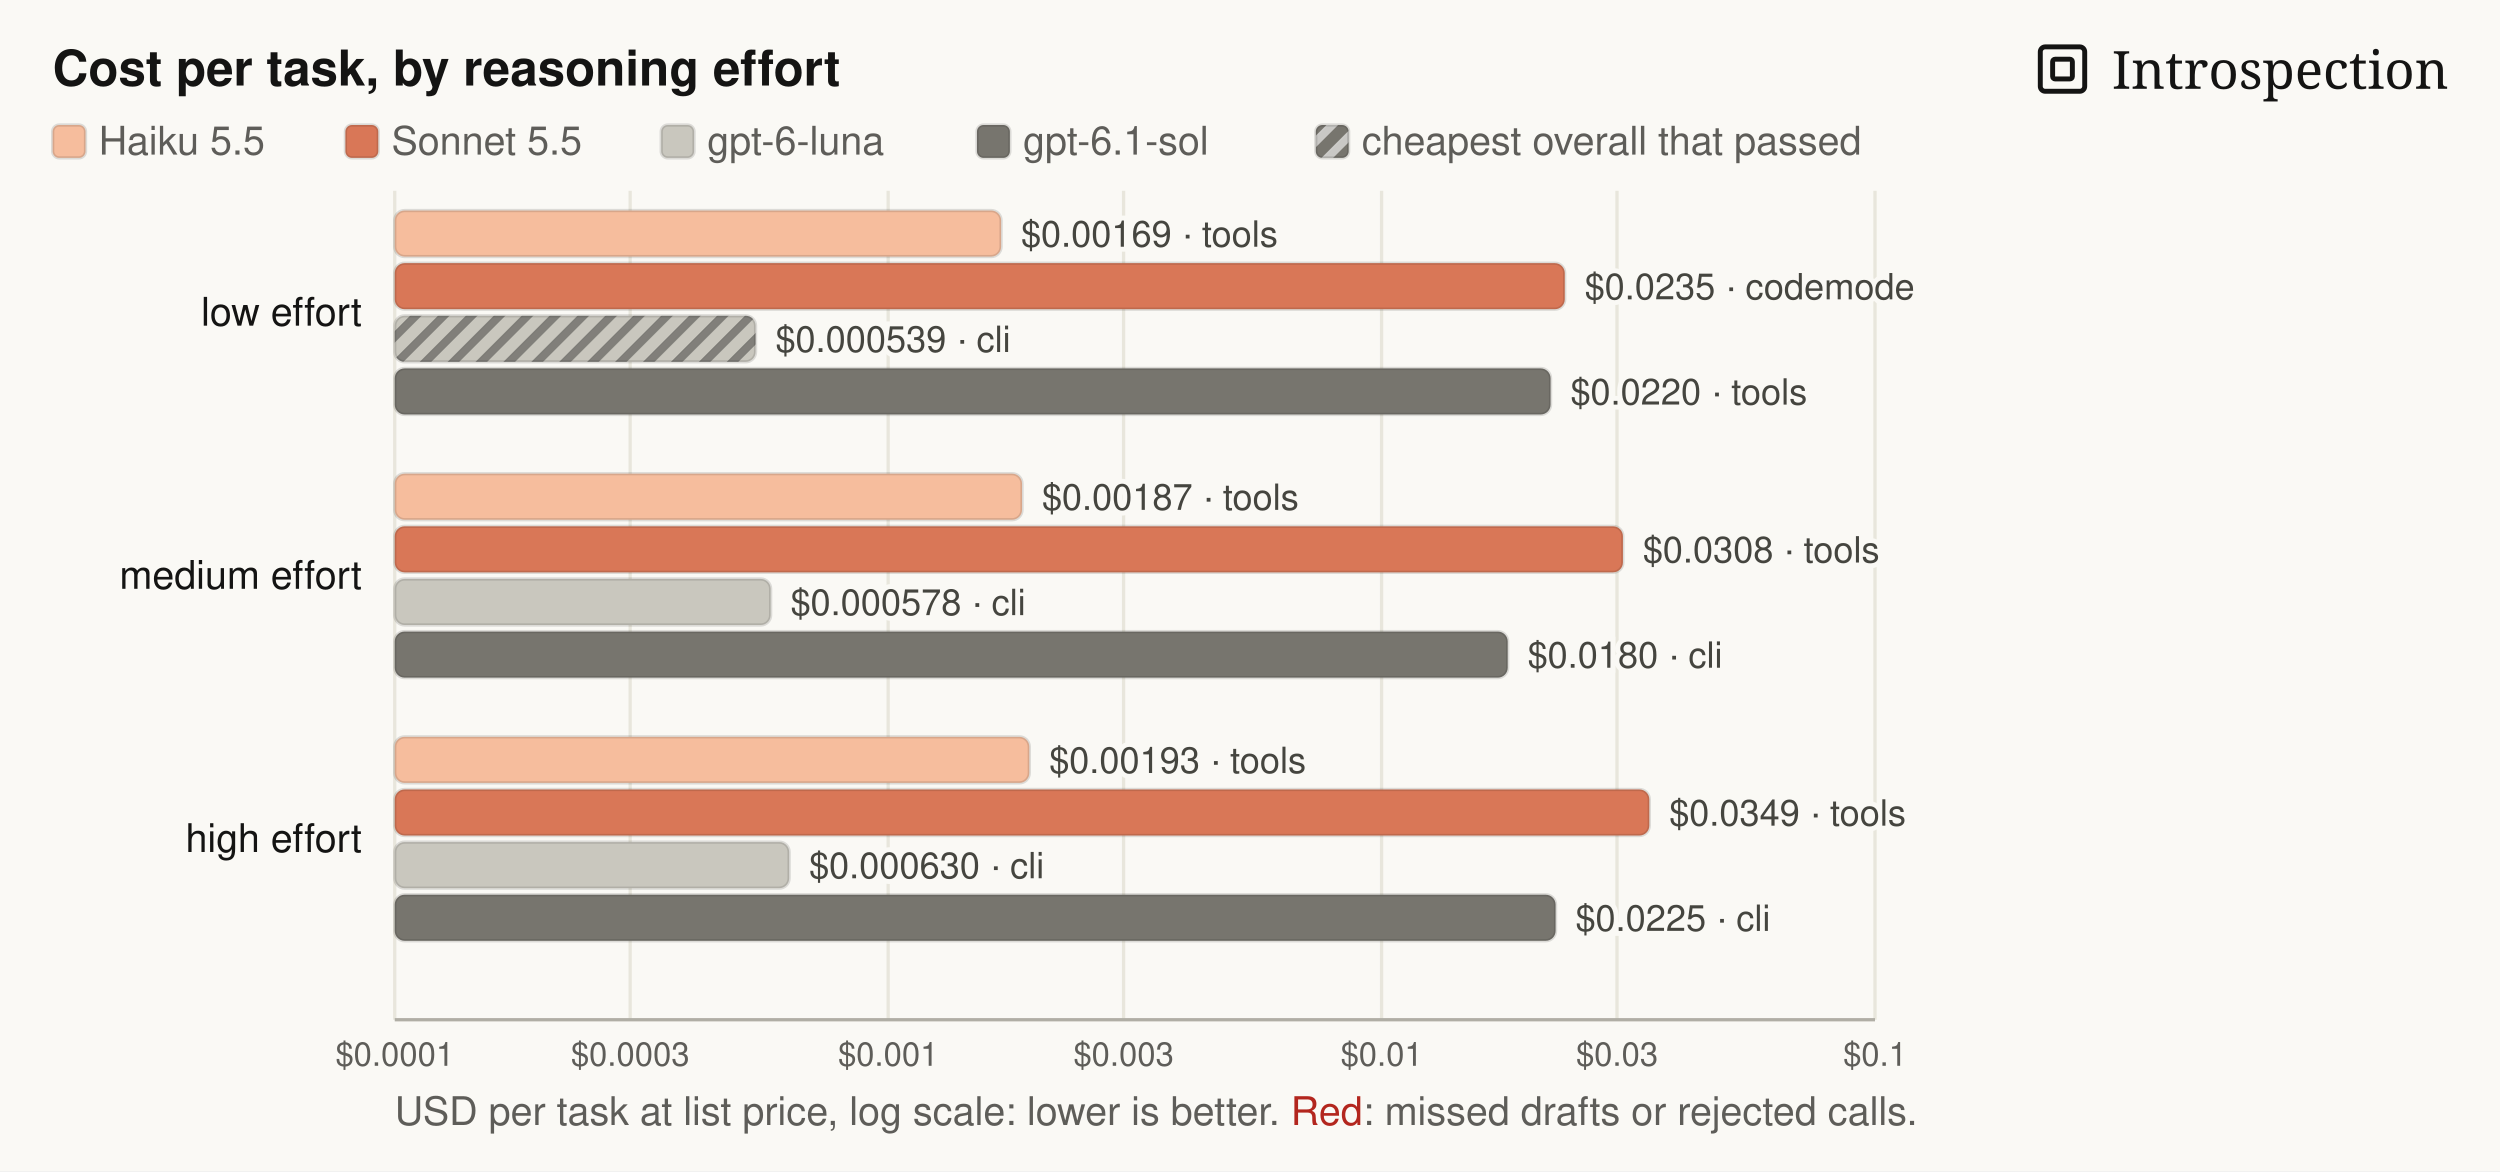
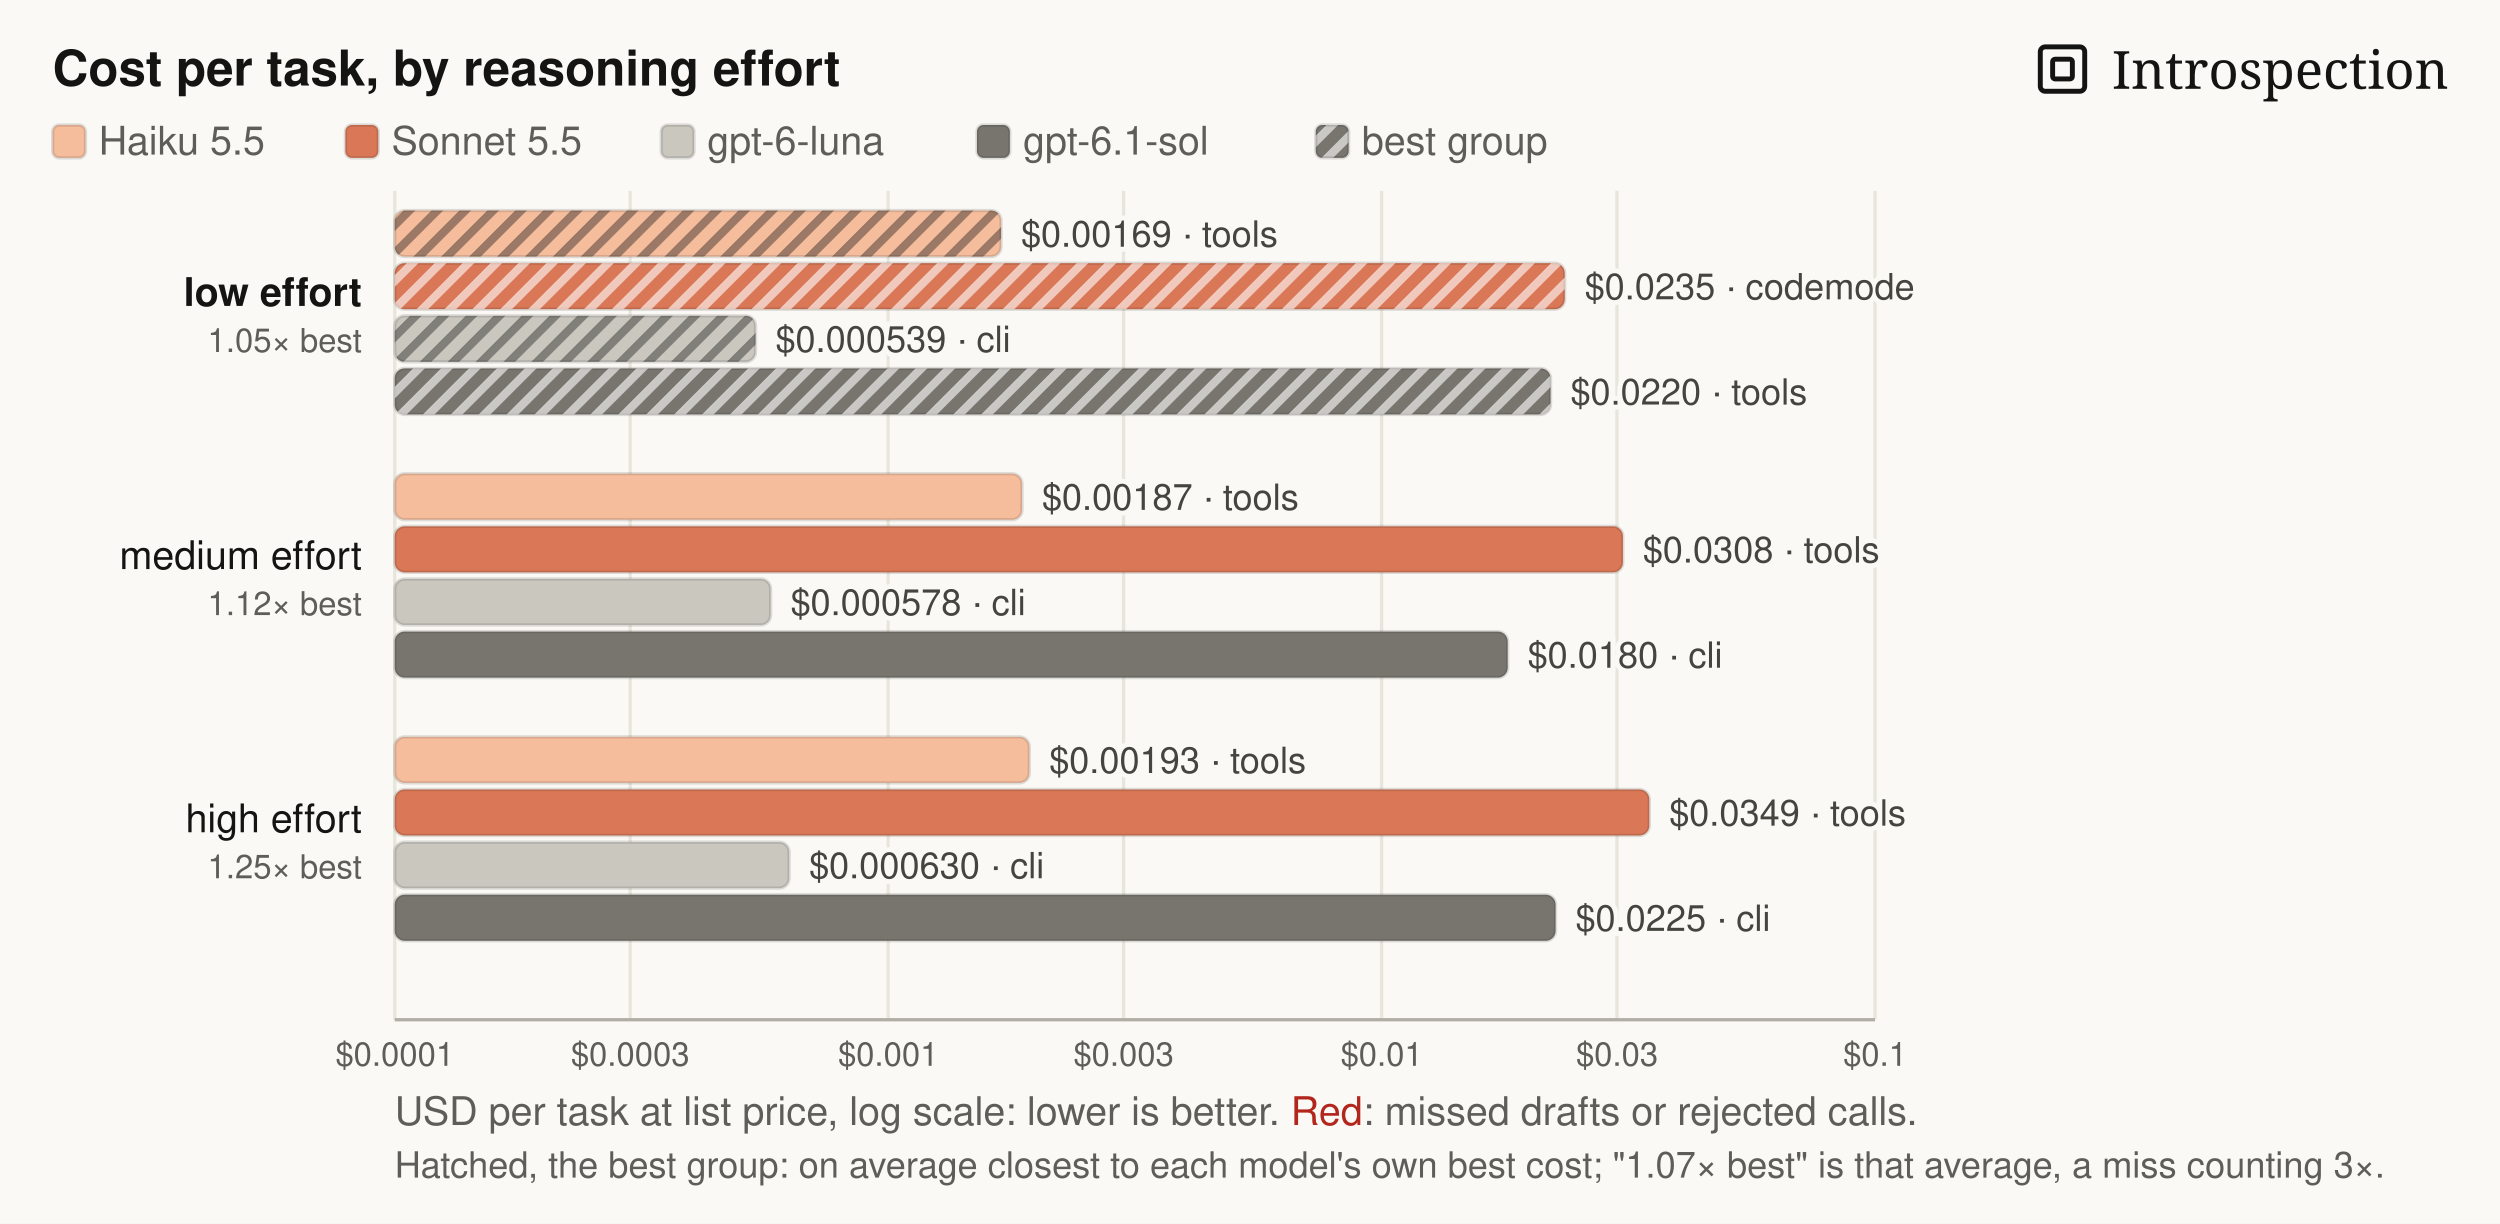
- <svg xmlns="http://www.w3.org/2000/svg" width="760" height="356" viewBox="0 0 760 356" font-family="-apple-system, Segoe UI, Helvetica, Arial, sans-serif">
+ <svg xmlns="http://www.w3.org/2000/svg" width="760" height="372" viewBox="0 0 760 372" font-family="-apple-system, Segoe UI, Helvetica, Arial, sans-serif">
  <defs>
    <pattern id="win-light" patternUnits="userSpaceOnUse" width="6" height="6" patternTransform="rotate(45)">
      <rect width="2.5" height="6" fill="#141413" opacity="0.4" />
    </pattern>
    <pattern id="win-dark" patternUnits="userSpaceOnUse" width="6" height="6" patternTransform="rotate(45)">
      <rect width="2.5" height="6" fill="#ffffff" opacity="0.6" />
    </pattern>
  </defs>
-   <rect width="760" height="356" fill="#faf9f5" />
+   <rect width="760" height="372" fill="#faf9f5" />
  <text x="16" y="26" font-size="15" font-weight="600" fill="#141413">Cost per task, by reasoning effort</text>
  <g transform="translate(618 12) scale(0.75)" fill="none" stroke="#141413" stroke-width="2" stroke-linecap="round" stroke-linejoin="round">
    <rect x="3" y="3" width="18" height="18" rx="2" />
    <rect x="8" y="8" width="8" height="8" rx="1" />
  </g>
  <text x="642" y="27" font-size="16" font-family="Georgia, serif" fill="#141413">Introspection</text>
  <rect x="16" y="38" width="10" height="10" rx="2" fill="#f6bd9d" stroke="#0000001f" />
  <text x="30" y="47" font-size="12" fill="#5e5d59">Haiku 5.5</text>
  <rect x="105" y="38" width="10" height="10" rx="2" fill="#d97757" stroke="#0000001f" />
  <text x="119" y="47" font-size="12" fill="#5e5d59">Sonnet 5.5</text>
  <rect x="201" y="38" width="10" height="10" rx="2" fill="#c9c7be" stroke="#0000001f" />
  <text x="215" y="47" font-size="12" fill="#5e5d59">gpt-6-luna</text>
  <rect x="297" y="38" width="10" height="10" rx="2" fill="#77756e" stroke="#0000001f" />
  <text x="311" y="47" font-size="12" fill="#5e5d59">gpt-6.1-sol</text>
  <rect x="400" y="38" width="10" height="10" rx="2" fill="#77756e" />
  <rect x="400" y="38" width="10" height="10" rx="2" fill="url(#win-dark)" stroke="#0000001f" />
-   <text x="414" y="47" font-size="12" fill="#5e5d59">cheapest overall that passed</text>
+   <text x="414" y="47" font-size="12" fill="#5e5d59">best group</text>
  <line x1="120" y1="58" x2="120" y2="310" stroke="#e8e6dc" />
  <text x="120" y="324" font-size="10" text-anchor="middle" fill="#5e5d59">$0.0001</text>
  <line x1="191.568" y1="58" x2="191.568" y2="310" stroke="#e8e6dc" />
  <text x="191.568" y="324" font-size="10" text-anchor="middle" fill="#5e5d59">$0.0003</text>
  <line x1="270" y1="58" x2="270" y2="310" stroke="#e8e6dc" />
  <text x="270" y="324" font-size="10" text-anchor="middle" fill="#5e5d59">$0.001</text>
  <line x1="341.568" y1="58" x2="341.568" y2="310" stroke="#e8e6dc" />
  <text x="341.568" y="324" font-size="10" text-anchor="middle" fill="#5e5d59">$0.003</text>
  <line x1="420" y1="58" x2="420" y2="310" stroke="#e8e6dc" />
  <text x="420" y="324" font-size="10" text-anchor="middle" fill="#5e5d59">$0.01</text>
  <line x1="491.568" y1="58" x2="491.568" y2="310" stroke="#e8e6dc" />
  <text x="491.568" y="324" font-size="10" text-anchor="middle" fill="#5e5d59">$0.03</text>
  <line x1="570" y1="58" x2="570" y2="310" stroke="#e8e6dc" />
  <text x="570" y="324" font-size="10" text-anchor="middle" fill="#5e5d59">$0.1</text>
  <line x1="120" y1="310" x2="570" y2="310" stroke="#b0aea5" />
-   <text x="110" y="99" font-size="12" text-anchor="end" fill="#141413">low effort</text>
+   <text x="110" y="93" font-size="12" text-anchor="end" fill="#141413" font-weight="600">low effort</text>
+   <text x="110" y="107" font-size="10" text-anchor="end" fill="#5e5d59">1.05× best</text>
  <rect x="120" y="64" width="184.336" height="14" rx="3" fill="#f6bd9d" stroke="#0000001f" />
+   <rect x="120" y="64" width="184.336" height="14" rx="3" fill="url(#win-light)" />
  <text x="310.336" y="75" font-size="11" stroke="#faf9f5" stroke-width="3" paint-order="stroke" fill="#45453f">$0.00169 · tools</text>
  <rect x="120" y="80" width="355.684" height="14" rx="3" fill="#d97757" stroke="#0000001f" />
+   <rect x="120" y="80" width="355.684" height="14" rx="3" fill="url(#win-dark)" />
  <text x="481.684" y="91" font-size="11" stroke="#faf9f5" stroke-width="3" paint-order="stroke" fill="#45453f">$0.0235 · codemode</text>
  <rect x="120" y="96" width="109.695" height="14" rx="3" fill="#c9c7be" stroke="#0000001f" />
  <rect x="120" y="96" width="109.695" height="14" rx="3" fill="url(#win-light)" />
  <text x="235.695" y="107" font-size="11" stroke="#faf9f5" stroke-width="3" paint-order="stroke" fill="#45453f">$0.000539 · cli</text>
  <rect x="120" y="112" width="351.374" height="14" rx="3" fill="#77756e" stroke="#0000001f" />
+   <rect x="120" y="112" width="351.374" height="14" rx="3" fill="url(#win-dark)" />
  <text x="477.374" y="123" font-size="11" stroke="#faf9f5" stroke-width="3" paint-order="stroke" fill="#45453f">$0.0220 · tools</text>
-   <text x="110" y="179" font-size="12" text-anchor="end" fill="#141413">medium effort</text>
+   <text x="110" y="173" font-size="12" text-anchor="end" fill="#141413" font-weight="400">medium effort</text>
+   <text x="110" y="187" font-size="10" text-anchor="end" fill="#5e5d59">1.12× best</text>
  <rect x="120" y="144" width="190.695" height="14" rx="3" fill="#f6bd9d" stroke="#0000001f" />
  <text x="316.695" y="155" font-size="11" stroke="#faf9f5" stroke-width="3" paint-order="stroke" fill="#45453f">$0.00187 · tools</text>
  <rect x="120" y="160" width="373.366" height="14" rx="3" fill="#d97757" stroke="#0000001f" />
  <text x="499.366" y="171" font-size="11" stroke="#faf9f5" stroke-width="3" paint-order="stroke" fill="#45453f">$0.0308 · tools</text>
  <rect x="120" y="176" width="114.278" height="14" rx="3" fill="#c9c7be" stroke="#0000001f" />
  <text x="240.278" y="187" font-size="11" stroke="#faf9f5" stroke-width="3" paint-order="stroke" fill="#45453f">$0.000578 · cli</text>
  <rect x="120" y="192" width="338.339" height="14" rx="3" fill="#77756e" stroke="#0000001f" />
  <text x="464.339" y="203" font-size="11" stroke="#faf9f5" stroke-width="3" paint-order="stroke" fill="#45453f">$0.0180 · cli</text>
-   <text x="110" y="259" font-size="12" text-anchor="end" fill="#141413">high effort</text>
+   <text x="110" y="253" font-size="12" text-anchor="end" fill="#141413" font-weight="400">high effort</text>
+   <text x="110" y="267" font-size="10" text-anchor="end" fill="#5e5d59">1.25× best</text>
  <rect x="120" y="224" width="192.911" height="14" rx="3" fill="#f6bd9d" stroke="#0000001f" />
  <text x="318.911" y="235" font-size="11" stroke="#faf9f5" stroke-width="3" paint-order="stroke" fill="#45453f">$0.00193 · tools</text>
  <rect x="120" y="240" width="381.392" height="14" rx="3" fill="#d97757" stroke="#0000001f" />
  <text x="507.392" y="251" font-size="11" stroke="#faf9f5" stroke-width="3" paint-order="stroke" fill="#45453f">$0.0349 · tools</text>
  <rect x="120" y="256" width="119.905" height="14" rx="3" fill="#c9c7be" stroke="#0000001f" />
  <text x="245.905" y="267" font-size="11" stroke="#faf9f5" stroke-width="3" paint-order="stroke" fill="#45453f">$0.000630 · cli</text>
  <rect x="120" y="272" width="352.899" height="14" rx="3" fill="#77756e" stroke="#0000001f" />
  <text x="478.899" y="283" font-size="11" stroke="#faf9f5" stroke-width="3" paint-order="stroke" fill="#45453f">$0.0225 · cli</text>
  <text x="120" y="342" font-size="12" fill="#5e5d59">USD per task at list price, log scale: lower is better. <tspan fill="#b3261e">Red</tspan>: missed drafts or rejected calls.</text>
+   <text x="120" y="358" font-size="11" fill="#5e5d59">Hatched, the best group: on average closest to each model's own best cost; "1.07× best" is that average, a miss counting 3×.</text>
</svg>
